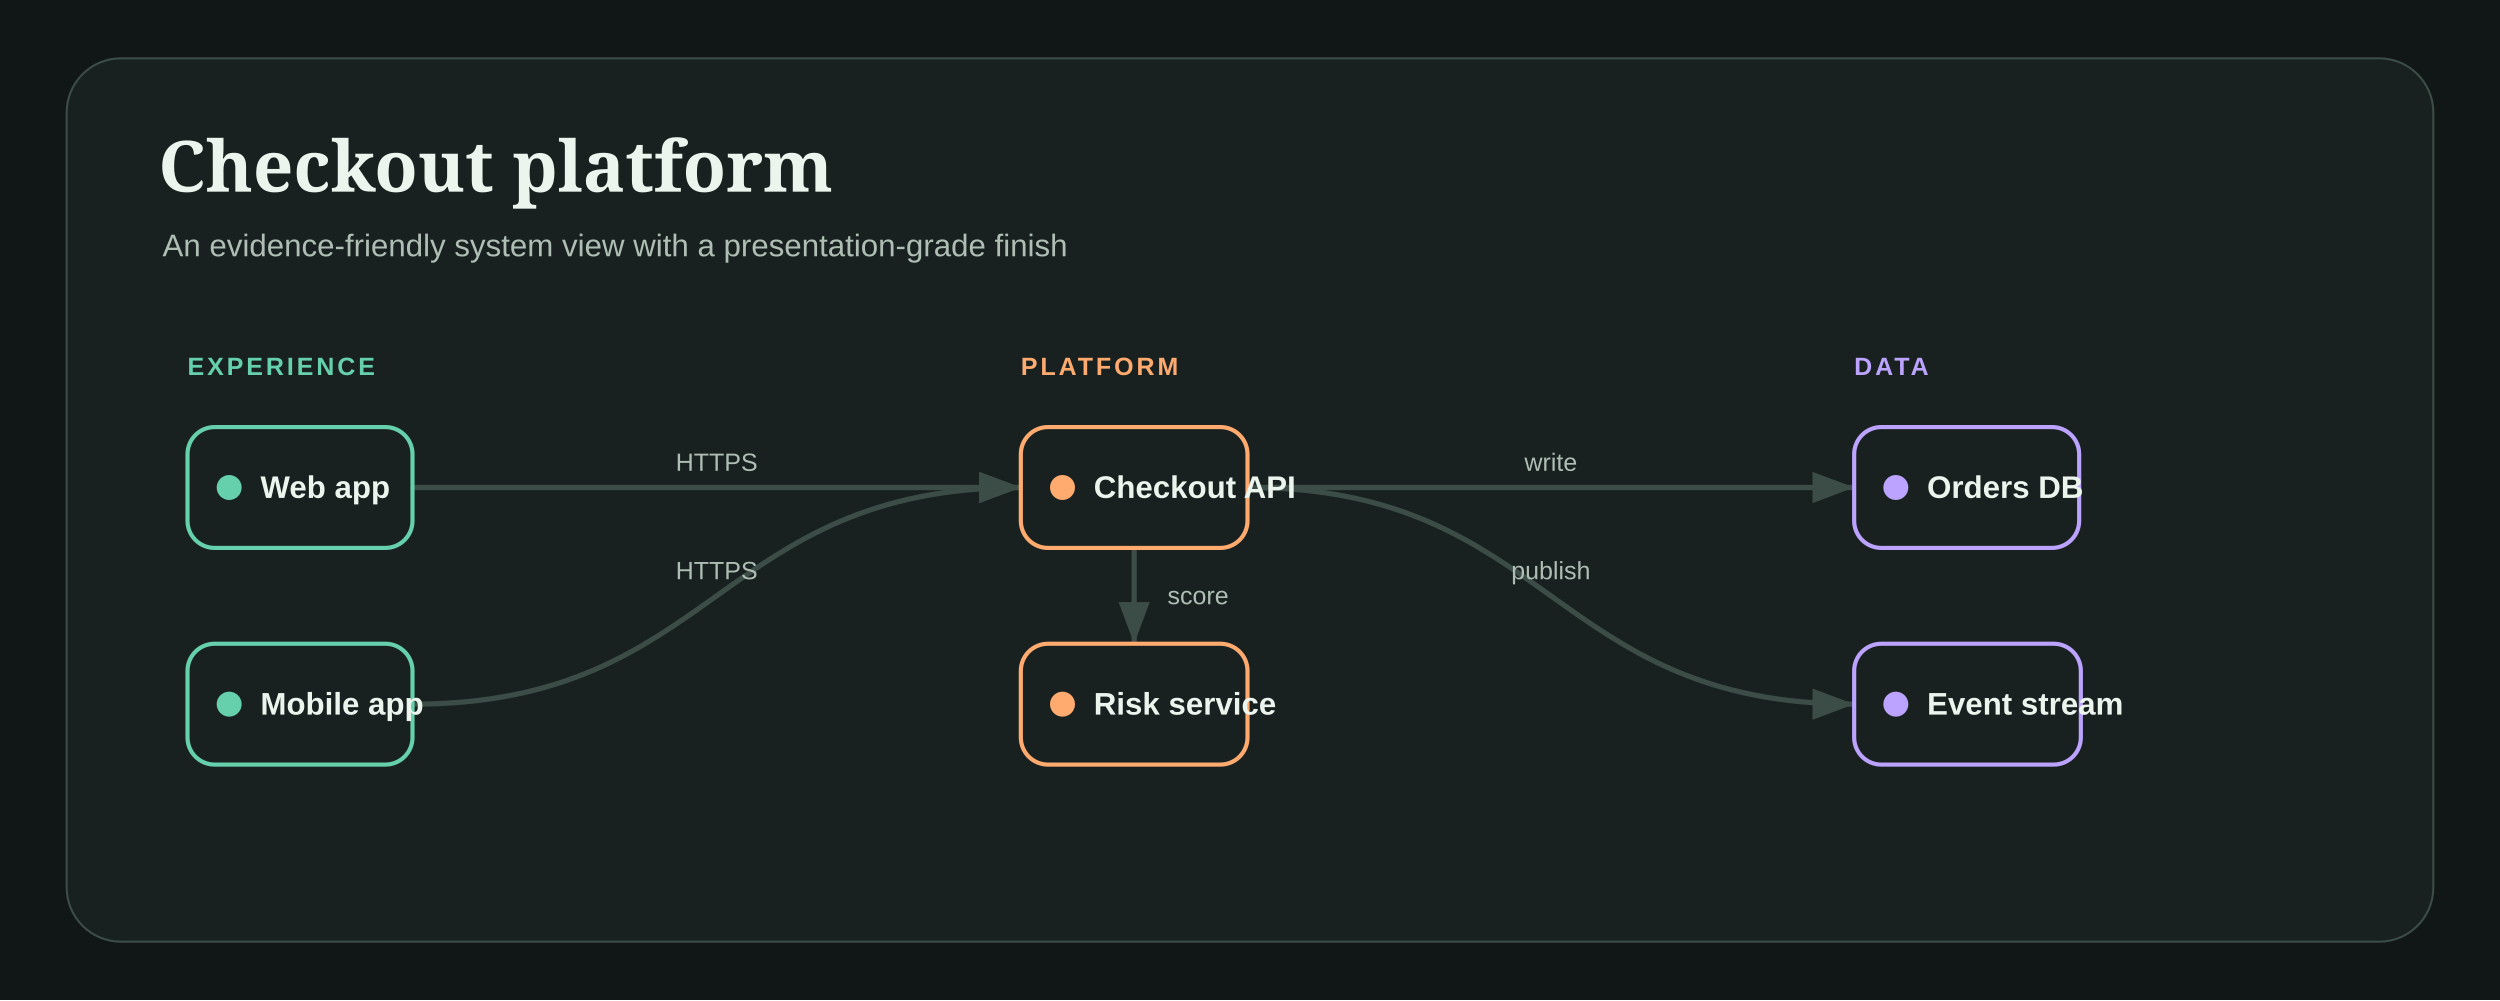
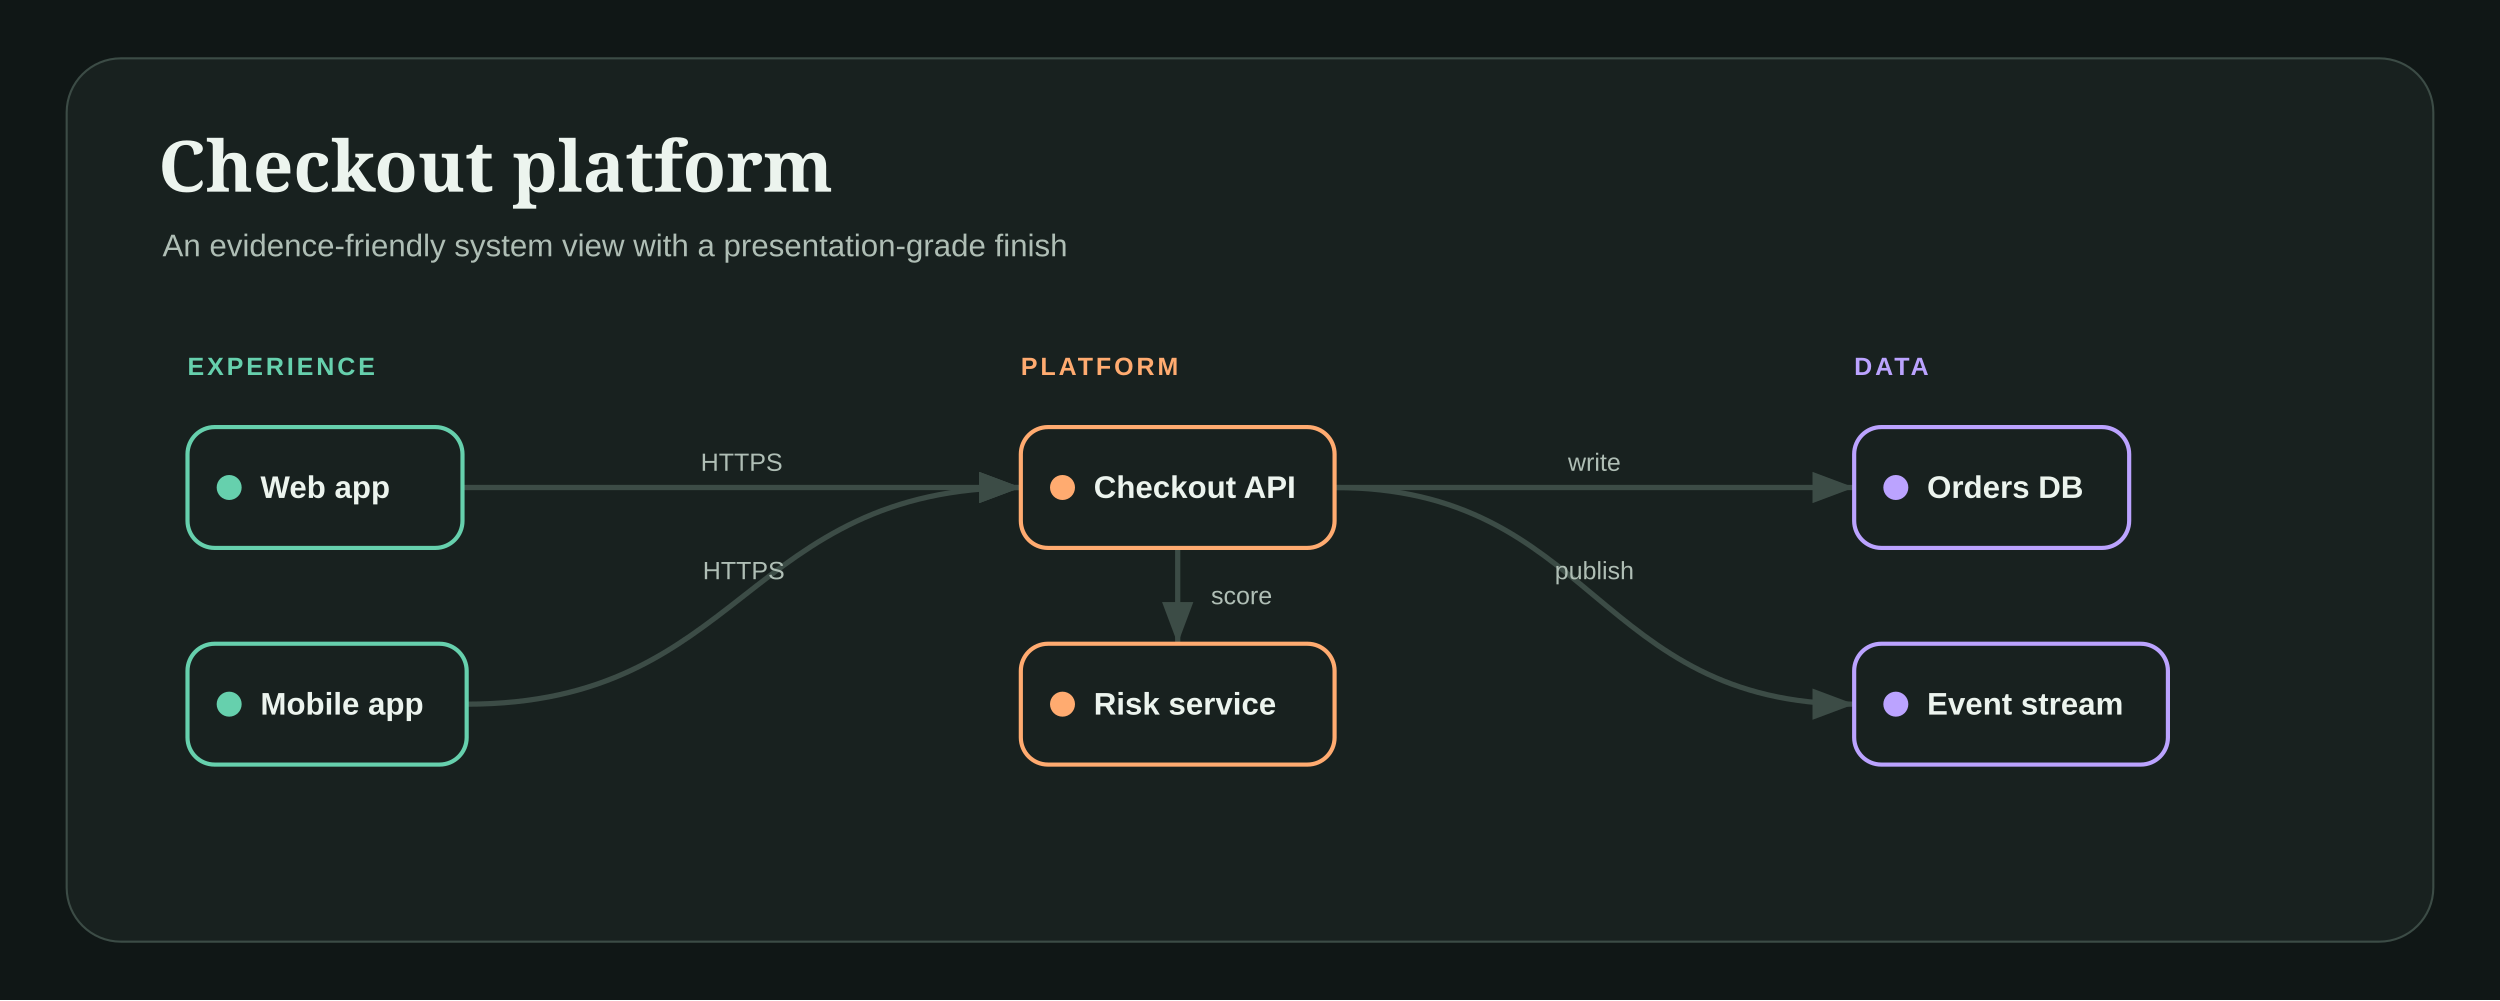
<svg xmlns="http://www.w3.org/2000/svg" viewBox="0 0 1200 480" role="img" aria-labelledby="title desc">
  <rect width="1200" height="480" fill="#101716" />
  <rect x="32" y="28" width="1136" height="424" rx="26" fill="#18211f" stroke="#3c4c46" />
  <text x="76" y="92" font-family="Georgia, serif" font-size="34" fill="#ecf4ee" font-weight="700">Checkout platform</text>
  <text x="78" y="123" font-family="Arial, sans-serif" font-size="15" fill="#afbeb5">An evidence-friendly system view with a presentation-grade finish</text>
  <defs>
    <marker id="arrow" markerWidth="9" markerHeight="9" refX="8" refY="3" orient="auto">
      <path d="M0,0 L0,6 L8,3 z" fill="#3c4c46" />
    </marker>
  </defs>
  <text x="90" y="180" font-family="Arial" font-size="12" font-weight="700" letter-spacing="1.4" fill="#66d0ad">EXPERIENCE</text>
  <text x="490" y="180" font-family="Arial" font-size="12" font-weight="700" letter-spacing="1.4" fill="#ffab70">PLATFORM</text>
  <text x="890" y="180" font-family="Arial" font-size="12" font-weight="700" letter-spacing="1.4" fill="#bba3ff">DATA</text>
-   <path d="M198 234 C344 234, 344 234, 490 234" fill="none" stroke="#3c4c46" stroke-width="2.5" marker-end="url(#arrow)" />
-   <text x="344" y="226" text-anchor="middle" font-family="Arial" font-size="12" fill="#afbeb5">HTTPS</text>
-   <path d="M198 338 C344 338, 344 234, 490 234" fill="none" stroke="#3c4c46" stroke-width="2.5" marker-end="url(#arrow)" />
-   <text x="344" y="278" text-anchor="middle" font-family="Arial" font-size="12" fill="#afbeb5">HTTPS</text>
-   <path d="M544.4 263 L544.4 309" fill="none" stroke="#3c4c46" stroke-width="2.5" marker-end="url(#arrow)" />
-   <text x="560.4" y="290" font-family="Arial" font-size="12" fill="#afbeb5">score</text>
-   <path d="M598.8 234 C744.4 234, 744.4 234, 890 234" fill="none" stroke="#3c4c46" stroke-width="2.5" marker-end="url(#arrow)" />
-   <text x="744.4" y="226" text-anchor="middle" font-family="Arial" font-size="12" fill="#afbeb5">write</text>
-   <path d="M598.8 234 C744.4 234, 744.4 338, 890 338" fill="none" stroke="#3c4c46" stroke-width="2.5" marker-end="url(#arrow)" />
-   <text x="744.4" y="278" text-anchor="middle" font-family="Arial" font-size="12" fill="#afbeb5">publish</text>
-   <rect x="90" y="205" width="108" height="58" rx="13" fill="#18211f" stroke="#66d0ad" stroke-width="2" />
+   <path d="M222 234 C356 234, 356 234, 490 234" fill="none" stroke="#3c4c46" stroke-width="2.5" marker-end="url(#arrow)" />
+   <text x="356" y="226" text-anchor="middle" font-family="Arial" font-size="12" fill="#afbeb5">HTTPS</text>
+   <path d="M224 338 C357 338, 357 234, 490 234" fill="none" stroke="#3c4c46" stroke-width="2.5" marker-end="url(#arrow)" />
+   <text x="357" y="278" text-anchor="middle" font-family="Arial" font-size="12" fill="#afbeb5">HTTPS</text>
+   <path d="M565.3 263 L565.3 309" fill="none" stroke="#3c4c46" stroke-width="2.5" marker-end="url(#arrow)" />
+   <text x="581.3" y="290" font-family="Arial" font-size="12" fill="#afbeb5">score</text>
+   <path d="M640.6 234 C765.3 234, 765.3 234, 890 234" fill="none" stroke="#3c4c46" stroke-width="2.5" marker-end="url(#arrow)" />
+   <text x="765.3" y="226" text-anchor="middle" font-family="Arial" font-size="12" fill="#afbeb5">write</text>
+   <path d="M640.6 234 C765.3 234, 765.3 338, 890 338" fill="none" stroke="#3c4c46" stroke-width="2.5" marker-end="url(#arrow)" />
+   <text x="765.3" y="278" text-anchor="middle" font-family="Arial" font-size="12" fill="#afbeb5">publish</text>
+   <rect x="90" y="205" width="132" height="58" rx="13" fill="#18211f" stroke="#66d0ad" stroke-width="2" />
  <circle cx="110" cy="234" r="6" fill="#66d0ad" />
  <text x="125" y="239" font-family="Arial" font-size="15" fill="#ecf4ee" font-weight="700">Web app</text>
-   <rect x="90" y="309" width="108" height="58" rx="13" fill="#18211f" stroke="#66d0ad" stroke-width="2" />
+   <rect x="90" y="309" width="134" height="58" rx="13" fill="#18211f" stroke="#66d0ad" stroke-width="2" />
  <circle cx="110" cy="338" r="6" fill="#66d0ad" />
  <text x="125" y="343" font-family="Arial" font-size="15" fill="#ecf4ee" font-weight="700">Mobile app</text>
-   <rect x="490" y="205" width="108.8" height="58" rx="13" fill="#18211f" stroke="#ffab70" stroke-width="2" />
+   <rect x="490" y="205" width="150.6" height="58" rx="13" fill="#18211f" stroke="#ffab70" stroke-width="2" />
  <circle cx="510" cy="234" r="6" fill="#ffab70" />
  <text x="525" y="239" font-family="Arial" font-size="15" fill="#ecf4ee" font-weight="700">Checkout API</text>
-   <rect x="490" y="309" width="108.8" height="58" rx="13" fill="#18211f" stroke="#ffab70" stroke-width="2" />
+   <rect x="490" y="309" width="150.6" height="58" rx="13" fill="#18211f" stroke="#ffab70" stroke-width="2" />
  <circle cx="510" cy="338" r="6" fill="#ffab70" />
  <text x="525" y="343" font-family="Arial" font-size="15" fill="#ecf4ee" font-weight="700">Risk service</text>
-   <rect x="890" y="205" width="108" height="58" rx="13" fill="#18211f" stroke="#bba3ff" stroke-width="2" />
+   <rect x="890" y="205" width="132" height="58" rx="13" fill="#18211f" stroke="#bba3ff" stroke-width="2" />
  <circle cx="910" cy="234" r="6" fill="#bba3ff" />
  <text x="925" y="239" font-family="Arial" font-size="15" fill="#ecf4ee" font-weight="700">Orders DB</text>
-   <rect x="890" y="309" width="108.8" height="58" rx="13" fill="#18211f" stroke="#bba3ff" stroke-width="2" />
+   <rect x="890" y="309" width="150.6" height="58" rx="13" fill="#18211f" stroke="#bba3ff" stroke-width="2" />
  <circle cx="910" cy="338" r="6" fill="#bba3ff" />
  <text x="925" y="343" font-family="Arial" font-size="15" fill="#ecf4ee" font-weight="700">Event stream</text>
</svg>
